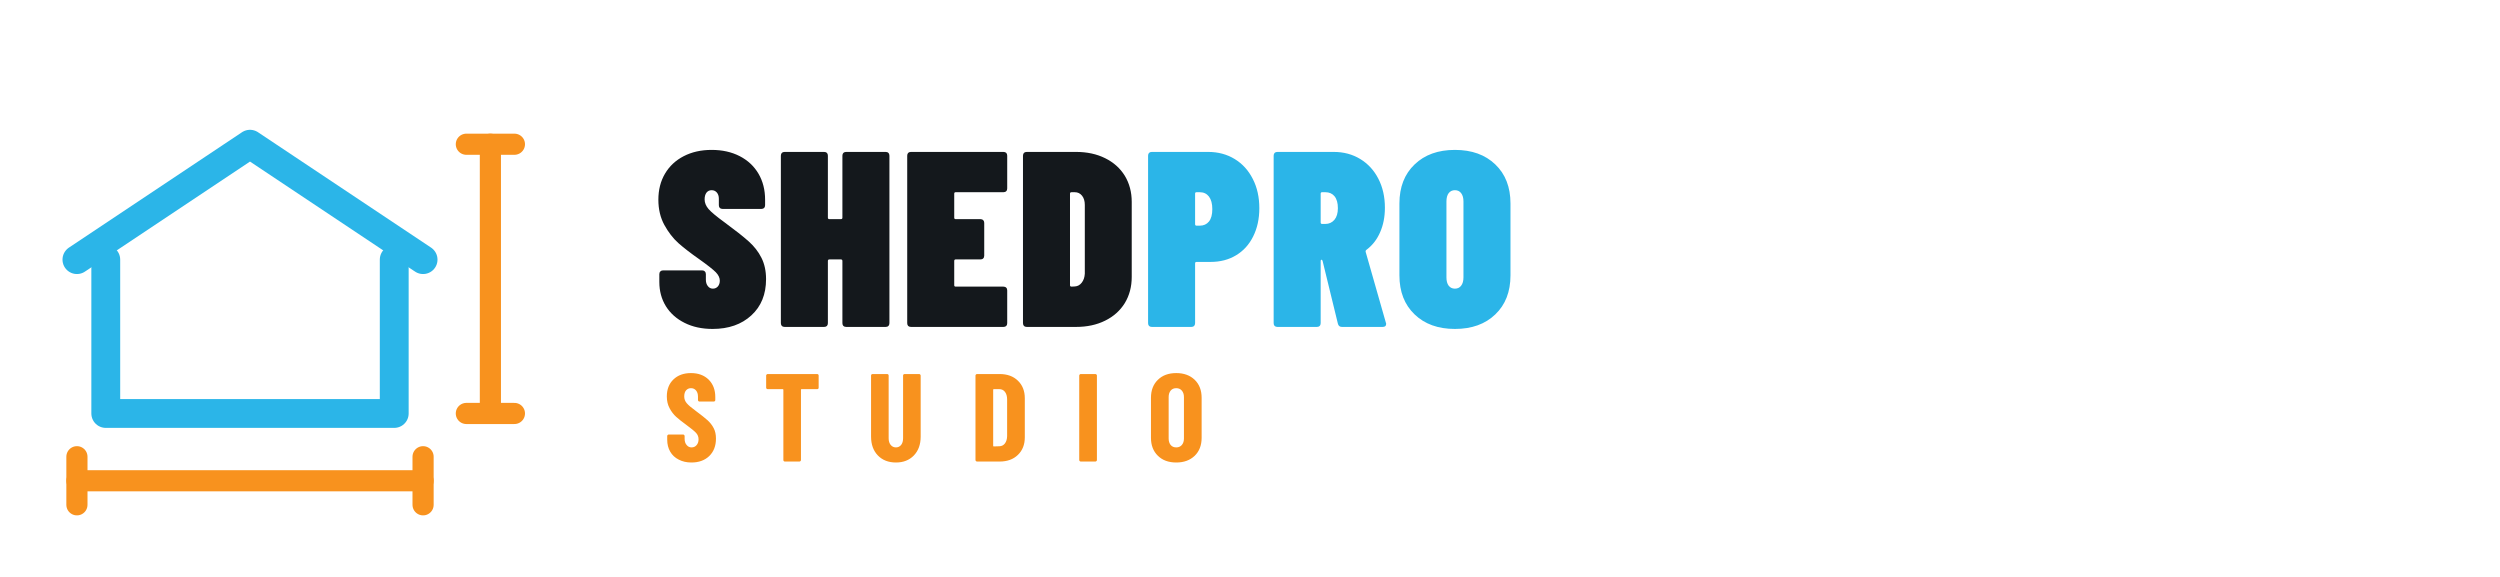
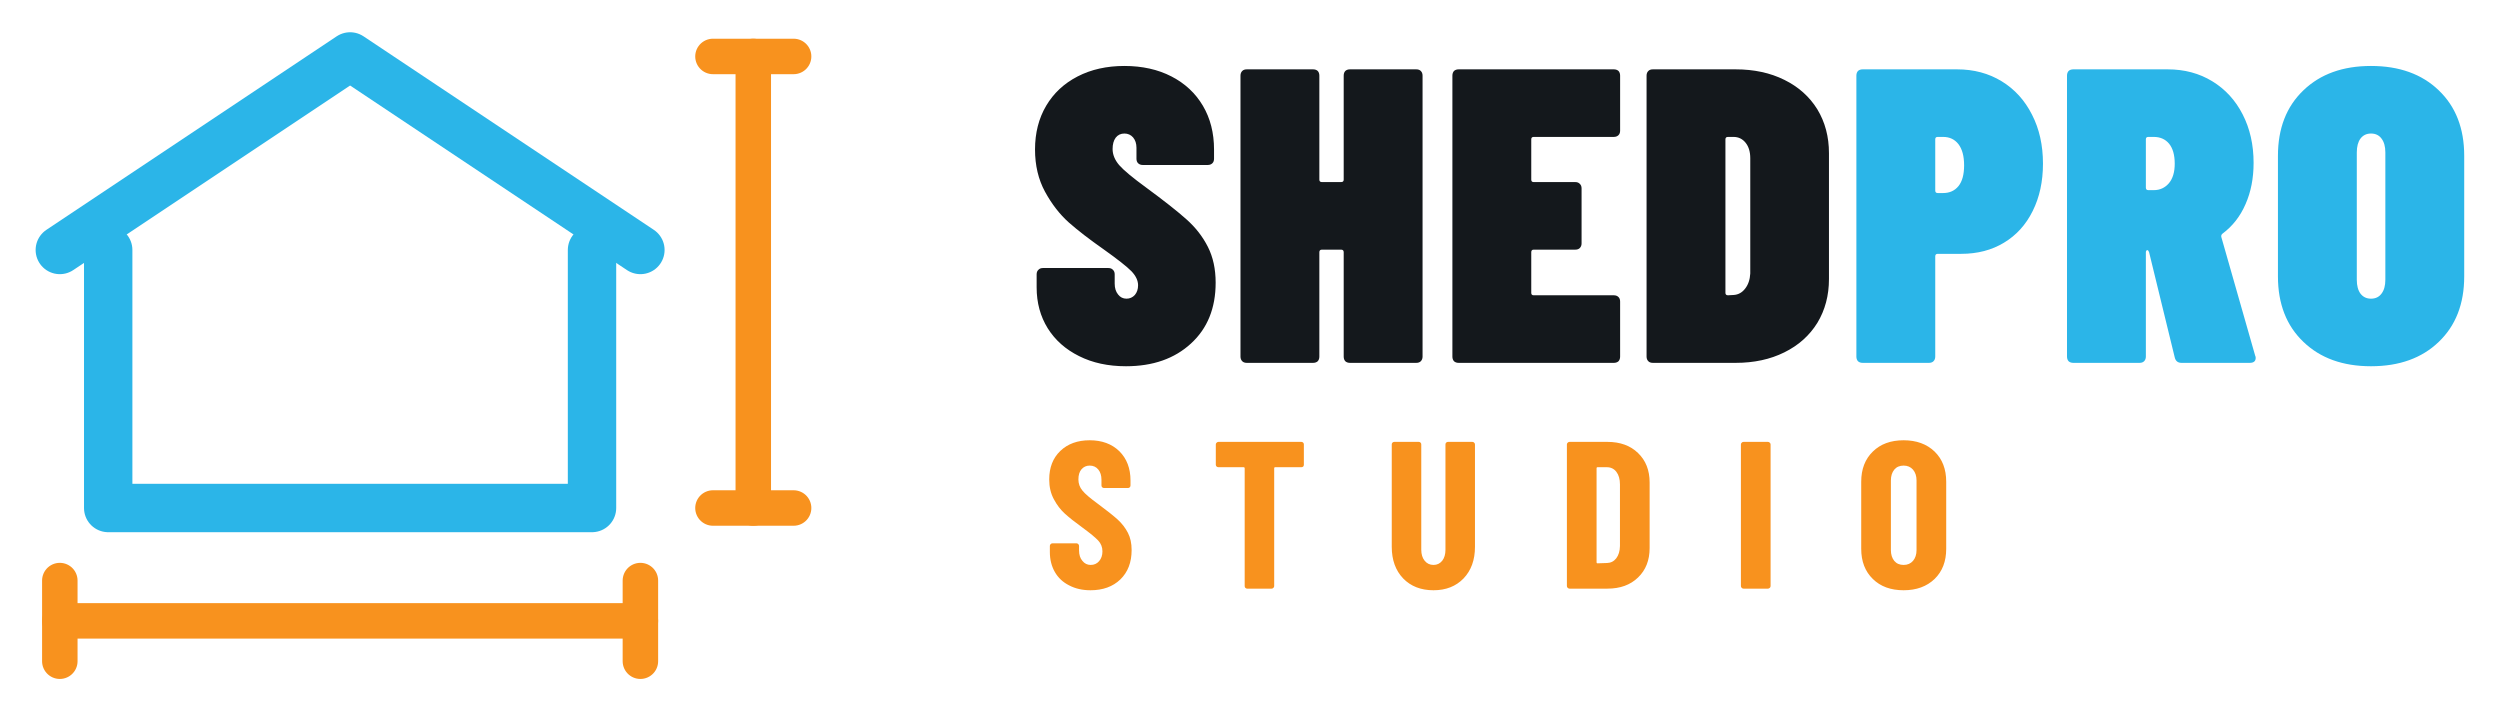
- <svg xmlns="http://www.w3.org/2000/svg" viewBox="0 0 260 60" width="520" height="120" fill="none">
+ <svg xmlns="http://www.w3.org/2000/svg" viewBox="4.5 11.5 154.6 44.1" width="464" height="132" fill="none">
  <g stroke="#2BB5E8" stroke-width="3" stroke-linecap="round" stroke-linejoin="round">
    <path d="M8 27 L26 15 L44 27" />
    <path d="M11 27 V43 H41 V27" />
  </g>
  <g stroke="#F8921E" stroke-width="2.2" stroke-linecap="round">
    <path d="M8 50 H44" />
    <path d="M8 47.5 V52.5" />
    <path d="M44 47.5 V52.5" />
    <path d="M51 15 V43" />
    <path d="M48.5 15 H53.5" />
    <path d="M48.5 43 H53.5" />
  </g>
  <g fill="#14181C">
    <path d="M68.57 29.32V28.51Q68.57 28.33 68.68 28.23Q68.78 28.12 68.96 28.12H73.02Q73.20 28.12 73.30 28.23Q73.41 28.33 73.41 28.51V29.09Q73.41 29.50 73.62 29.76Q73.82 30.02 74.14 30.02Q74.45 30.02 74.66 29.79Q74.86 29.55 74.86 29.19Q74.86 28.75 74.45 28.32Q74.03 27.89 72.71 26.95Q71.41 26.04 70.56 25.29Q69.72 24.54 69.09 23.39Q68.47 22.25 68.47 20.77Q68.47 19.23 69.16 18.06Q69.85 16.89 71.11 16.24Q72.37 15.59 74.01 15.59Q75.67 15.59 76.93 16.24Q78.19 16.89 78.88 18.06Q79.57 19.23 79.57 20.77V21.34Q79.57 21.52 79.47 21.62Q79.36 21.73 79.18 21.73H75.15Q74.97 21.73 74.86 21.62Q74.76 21.52 74.76 21.34V20.66Q74.76 20.27 74.55 20.02Q74.34 19.78 74.01 19.78Q73.67 19.78 73.47 20.04Q73.28 20.30 73.28 20.74Q73.28 21.26 73.69 21.74Q74.11 22.22 75.36 23.13Q77.02 24.35 77.87 25.11Q78.71 25.86 79.19 26.81Q79.67 27.76 79.67 29.03Q79.67 31.40 78.14 32.80Q76.61 34.21 74.11 34.21Q72.45 34.21 71.20 33.58Q69.95 32.96 69.26 31.86Q68.57 30.75 68.57 29.32ZM88.00 15.80H92.11Q92.29 15.80 92.39 15.90Q92.50 16.01 92.50 16.19V33.61Q92.50 33.79 92.39 33.90Q92.29 34.00 92.11 34.00H88.00Q87.82 34.00 87.71 33.90Q87.61 33.79 87.61 33.61V27.14Q87.61 26.98 87.45 26.98H86.26Q86.10 26.98 86.10 27.14V33.61Q86.10 33.79 86.00 33.90Q85.89 34.00 85.71 34.00H81.60Q81.42 34.00 81.32 33.90Q81.21 33.79 81.21 33.61V16.19Q81.21 16.01 81.32 15.90Q81.42 15.80 81.60 15.80H85.71Q85.89 15.80 86.00 15.90Q86.10 16.01 86.10 16.19V22.64Q86.10 22.79 86.26 22.79H87.45Q87.61 22.79 87.61 22.64V16.19Q87.61 16.01 87.71 15.90Q87.82 15.80 88.00 15.80ZM104.36 19.99H99.39Q99.24 19.99 99.24 20.14V22.64Q99.24 22.79 99.39 22.79H101.97Q102.15 22.79 102.25 22.90Q102.36 23.00 102.36 23.18V26.59Q102.36 26.77 102.25 26.88Q102.15 26.98 101.97 26.98H99.39Q99.24 26.98 99.24 27.14V29.66Q99.24 29.81 99.39 29.81H104.36Q104.54 29.81 104.65 29.92Q104.75 30.02 104.75 30.20V33.61Q104.75 33.79 104.65 33.90Q104.54 34.00 104.36 34.00H94.74Q94.56 34.00 94.45 33.90Q94.35 33.79 94.35 33.61V16.19Q94.35 16.01 94.45 15.90Q94.56 15.80 94.74 15.80H104.36Q104.54 15.80 104.65 15.90Q104.75 16.01 104.75 16.19V19.60Q104.75 19.78 104.65 19.88Q104.54 19.99 104.36 19.99ZM106.39 33.61V16.19Q106.39 16.01 106.50 15.90Q106.60 15.80 106.78 15.80H111.91Q113.62 15.80 114.93 16.45Q116.25 17.10 116.98 18.28Q117.70 19.47 117.70 21.00V28.80Q117.70 30.33 116.98 31.52Q116.25 32.70 114.93 33.35Q113.62 34.00 111.91 34.00H106.78Q106.60 34.00 106.50 33.90Q106.39 33.79 106.39 33.61ZM111.44 29.81 111.80 29.79Q112.22 29.76 112.50 29.40Q112.79 29.03 112.82 28.46V21.31Q112.82 20.71 112.53 20.35Q112.24 19.99 111.78 19.99H111.44Q111.28 19.99 111.28 20.14V29.66Q111.28 29.81 111.44 29.81Z" />
  </g>
  <g fill="#2BB5E8">
    <path d="M130.97 21.65Q130.97 23.31 130.33 24.59Q129.70 25.86 128.55 26.55Q127.41 27.24 125.90 27.24H124.44Q124.29 27.24 124.29 27.40V33.61Q124.29 33.79 124.18 33.90Q124.08 34.00 123.90 34.00H119.79Q119.61 34.00 119.50 33.90Q119.40 33.79 119.40 33.61V16.19Q119.40 16.01 119.50 15.90Q119.61 15.80 119.79 15.80H125.64Q127.20 15.80 128.41 16.54Q129.62 17.28 130.29 18.61Q130.97 19.93 130.97 21.65ZM126.08 21.75Q126.08 20.90 125.73 20.44Q125.38 19.99 124.78 19.99H124.44Q124.29 19.99 124.29 20.14V23.31Q124.29 23.47 124.44 23.47H124.78Q125.38 23.47 125.73 23.04Q126.08 22.61 126.08 21.75ZM139.14 33.66 137.55 27.14Q137.50 27.01 137.45 27.01Q137.35 27.01 137.35 27.16V33.61Q137.35 33.79 137.24 33.90Q137.14 34.00 136.96 34.00H132.85Q132.67 34.00 132.56 33.90Q132.46 33.79 132.46 33.61V16.19Q132.46 16.01 132.56 15.90Q132.67 15.80 132.85 15.80H138.70Q140.26 15.80 141.47 16.54Q142.68 17.28 143.35 18.59Q144.03 19.91 144.03 21.60Q144.03 23.03 143.53 24.16Q143.04 25.29 142.10 25.99Q142.00 26.07 142.03 26.20L144.13 33.56Q144.16 33.61 144.16 33.69Q144.16 34.00 143.79 34.00H139.56Q139.22 34.00 139.14 33.66ZM137.50 19.99Q137.35 19.99 137.35 20.14V23.13Q137.35 23.29 137.50 23.29H137.84Q138.41 23.29 138.78 22.86Q139.14 22.43 139.14 21.65Q139.14 20.84 138.79 20.41Q138.44 19.99 137.84 19.99ZM145.54 28.64V21.16Q145.54 18.61 147.12 17.10Q148.69 15.59 151.31 15.59Q153.94 15.59 155.51 17.10Q157.09 18.61 157.09 21.16V28.64Q157.09 31.19 155.51 32.70Q153.94 34.21 151.31 34.21Q148.69 34.21 147.12 32.70Q145.54 31.19 145.54 28.64ZM152.20 28.85V20.95Q152.20 20.40 151.96 20.09Q151.73 19.78 151.31 19.78Q150.90 19.78 150.66 20.09Q150.43 20.40 150.43 20.95V28.85Q150.43 29.40 150.66 29.71Q150.90 30.02 151.31 30.02Q151.73 30.02 151.96 29.71Q152.20 29.40 152.20 28.85Z" />
  </g>
  <g fill="#F8921E">
    <path d="M69.39 45.73V45.35Q69.39 45.28 69.44 45.24Q69.48 45.19 69.55 45.19H71.04Q71.11 45.19 71.15 45.24Q71.20 45.28 71.20 45.35V45.63Q71.20 46.04 71.41 46.28Q71.61 46.53 71.92 46.53Q72.24 46.53 72.44 46.30Q72.65 46.06 72.65 45.69Q72.65 45.30 72.39 45.02Q72.13 44.74 71.38 44.19Q70.73 43.72 70.33 43.36Q69.92 42.99 69.64 42.46Q69.35 41.93 69.35 41.23Q69.35 40.12 70.04 39.46Q70.73 38.80 71.86 38.80Q73.00 38.80 73.70 39.48Q74.39 40.17 74.39 41.29V41.60Q74.39 41.67 74.35 41.71Q74.30 41.76 74.24 41.76H72.74Q72.68 41.76 72.63 41.71Q72.59 41.67 72.59 41.60V41.25Q72.59 40.85 72.39 40.61Q72.19 40.37 71.86 40.37Q71.55 40.37 71.35 40.60Q71.16 40.82 71.16 41.23Q71.16 41.62 71.41 41.92Q71.65 42.22 72.38 42.75Q73.19 43.35 73.60 43.72Q74.00 44.09 74.23 44.54Q74.46 44.98 74.46 45.61Q74.46 46.75 73.76 47.43Q73.06 48.10 71.91 48.10Q71.16 48.10 70.59 47.80Q70.01 47.51 69.70 46.97Q69.39 46.43 69.39 45.73ZM85.14 39.06V40.32Q85.14 40.38 85.10 40.43Q85.05 40.47 84.99 40.47H83.36Q83.30 40.47 83.30 40.54V47.84Q83.30 47.91 83.25 47.95Q83.21 48.00 83.14 48.00H81.62Q81.56 48.00 81.51 47.95Q81.47 47.91 81.47 47.84V40.54Q81.47 40.47 81.40 40.47H79.84Q79.78 40.47 79.73 40.43Q79.68 40.38 79.68 40.32V39.06Q79.68 38.99 79.73 38.95Q79.78 38.90 79.84 38.90H84.99Q85.05 38.90 85.10 38.95Q85.14 38.99 85.14 39.06ZM90.59 45.41V39.06Q90.59 38.99 90.63 38.95Q90.68 38.90 90.74 38.90H92.27Q92.33 38.90 92.38 38.95Q92.42 38.99 92.42 39.06V45.59Q92.42 46.01 92.63 46.27Q92.84 46.53 93.18 46.53Q93.51 46.53 93.72 46.27Q93.92 46.01 93.92 45.59V39.06Q93.92 38.99 93.96 38.95Q94.01 38.90 94.07 38.90H95.59Q95.66 38.90 95.70 38.95Q95.75 38.99 95.75 39.06V45.41Q95.75 46.63 95.04 47.37Q94.33 48.10 93.18 48.10Q92.01 48.10 91.30 47.37Q90.59 46.63 90.59 45.41ZM101.45 47.84V39.06Q101.45 38.99 101.50 38.95Q101.55 38.90 101.61 38.90H103.96Q105.15 38.90 105.86 39.59Q106.58 40.28 106.58 41.42V45.48Q106.58 46.62 105.86 47.31Q105.15 48.00 103.96 48.00H101.61Q101.55 48.00 101.50 47.95Q101.45 47.91 101.45 47.84ZM103.35 46.43 103.94 46.41Q104.29 46.40 104.51 46.12Q104.73 45.83 104.74 45.36V41.54Q104.74 41.05 104.52 40.76Q104.30 40.47 103.92 40.47H103.35Q103.29 40.47 103.29 40.54V46.36Q103.29 46.43 103.35 46.43ZM112.24 47.84V39.06Q112.24 38.99 112.29 38.95Q112.33 38.90 112.40 38.90H113.92Q113.98 38.90 114.03 38.95Q114.08 38.99 114.08 39.06V47.84Q114.08 47.91 114.03 47.95Q113.98 48.00 113.92 48.00H112.40Q112.33 48.00 112.29 47.95Q112.24 47.91 112.24 47.84ZM119.70 45.53V41.37Q119.70 40.20 120.42 39.50Q121.13 38.80 122.33 38.80Q123.52 38.80 124.25 39.50Q124.97 40.20 124.97 41.37V45.53Q124.97 46.70 124.25 47.40Q123.52 48.10 122.33 48.10Q121.13 48.10 120.42 47.40Q119.70 46.70 119.70 45.53ZM123.13 45.61V41.29Q123.13 40.88 122.91 40.62Q122.69 40.37 122.33 40.37Q121.96 40.37 121.75 40.62Q121.54 40.88 121.54 41.29V45.61Q121.54 46.02 121.75 46.28Q121.96 46.53 122.33 46.53Q122.69 46.53 122.91 46.28Q123.13 46.02 123.13 45.61Z" />
  </g>
</svg>
